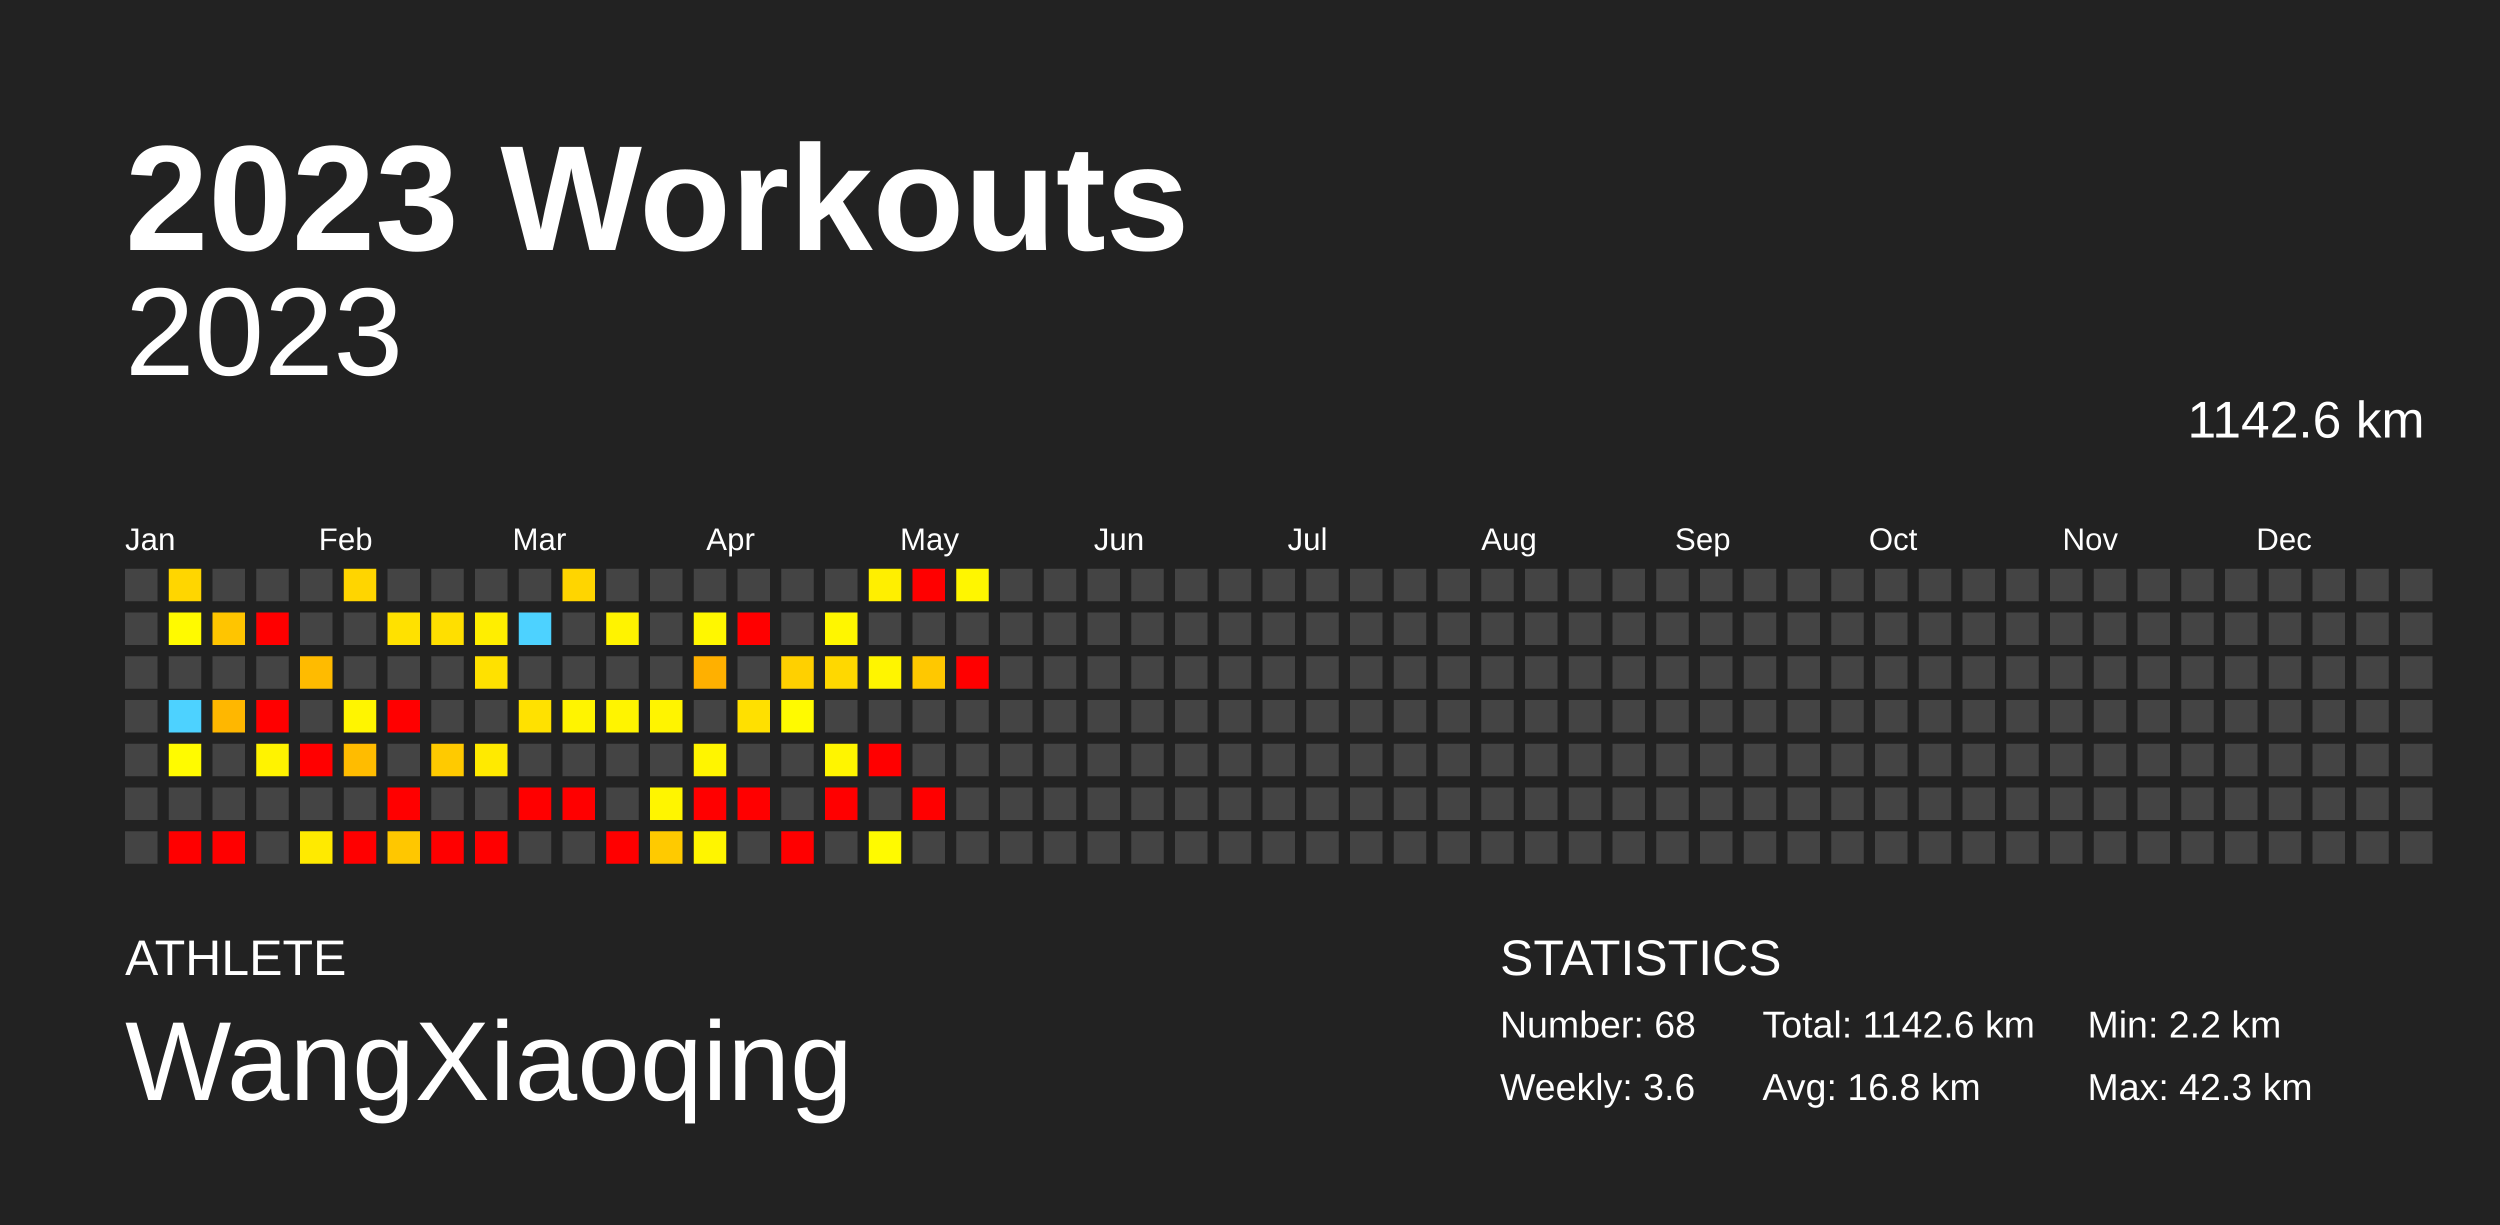
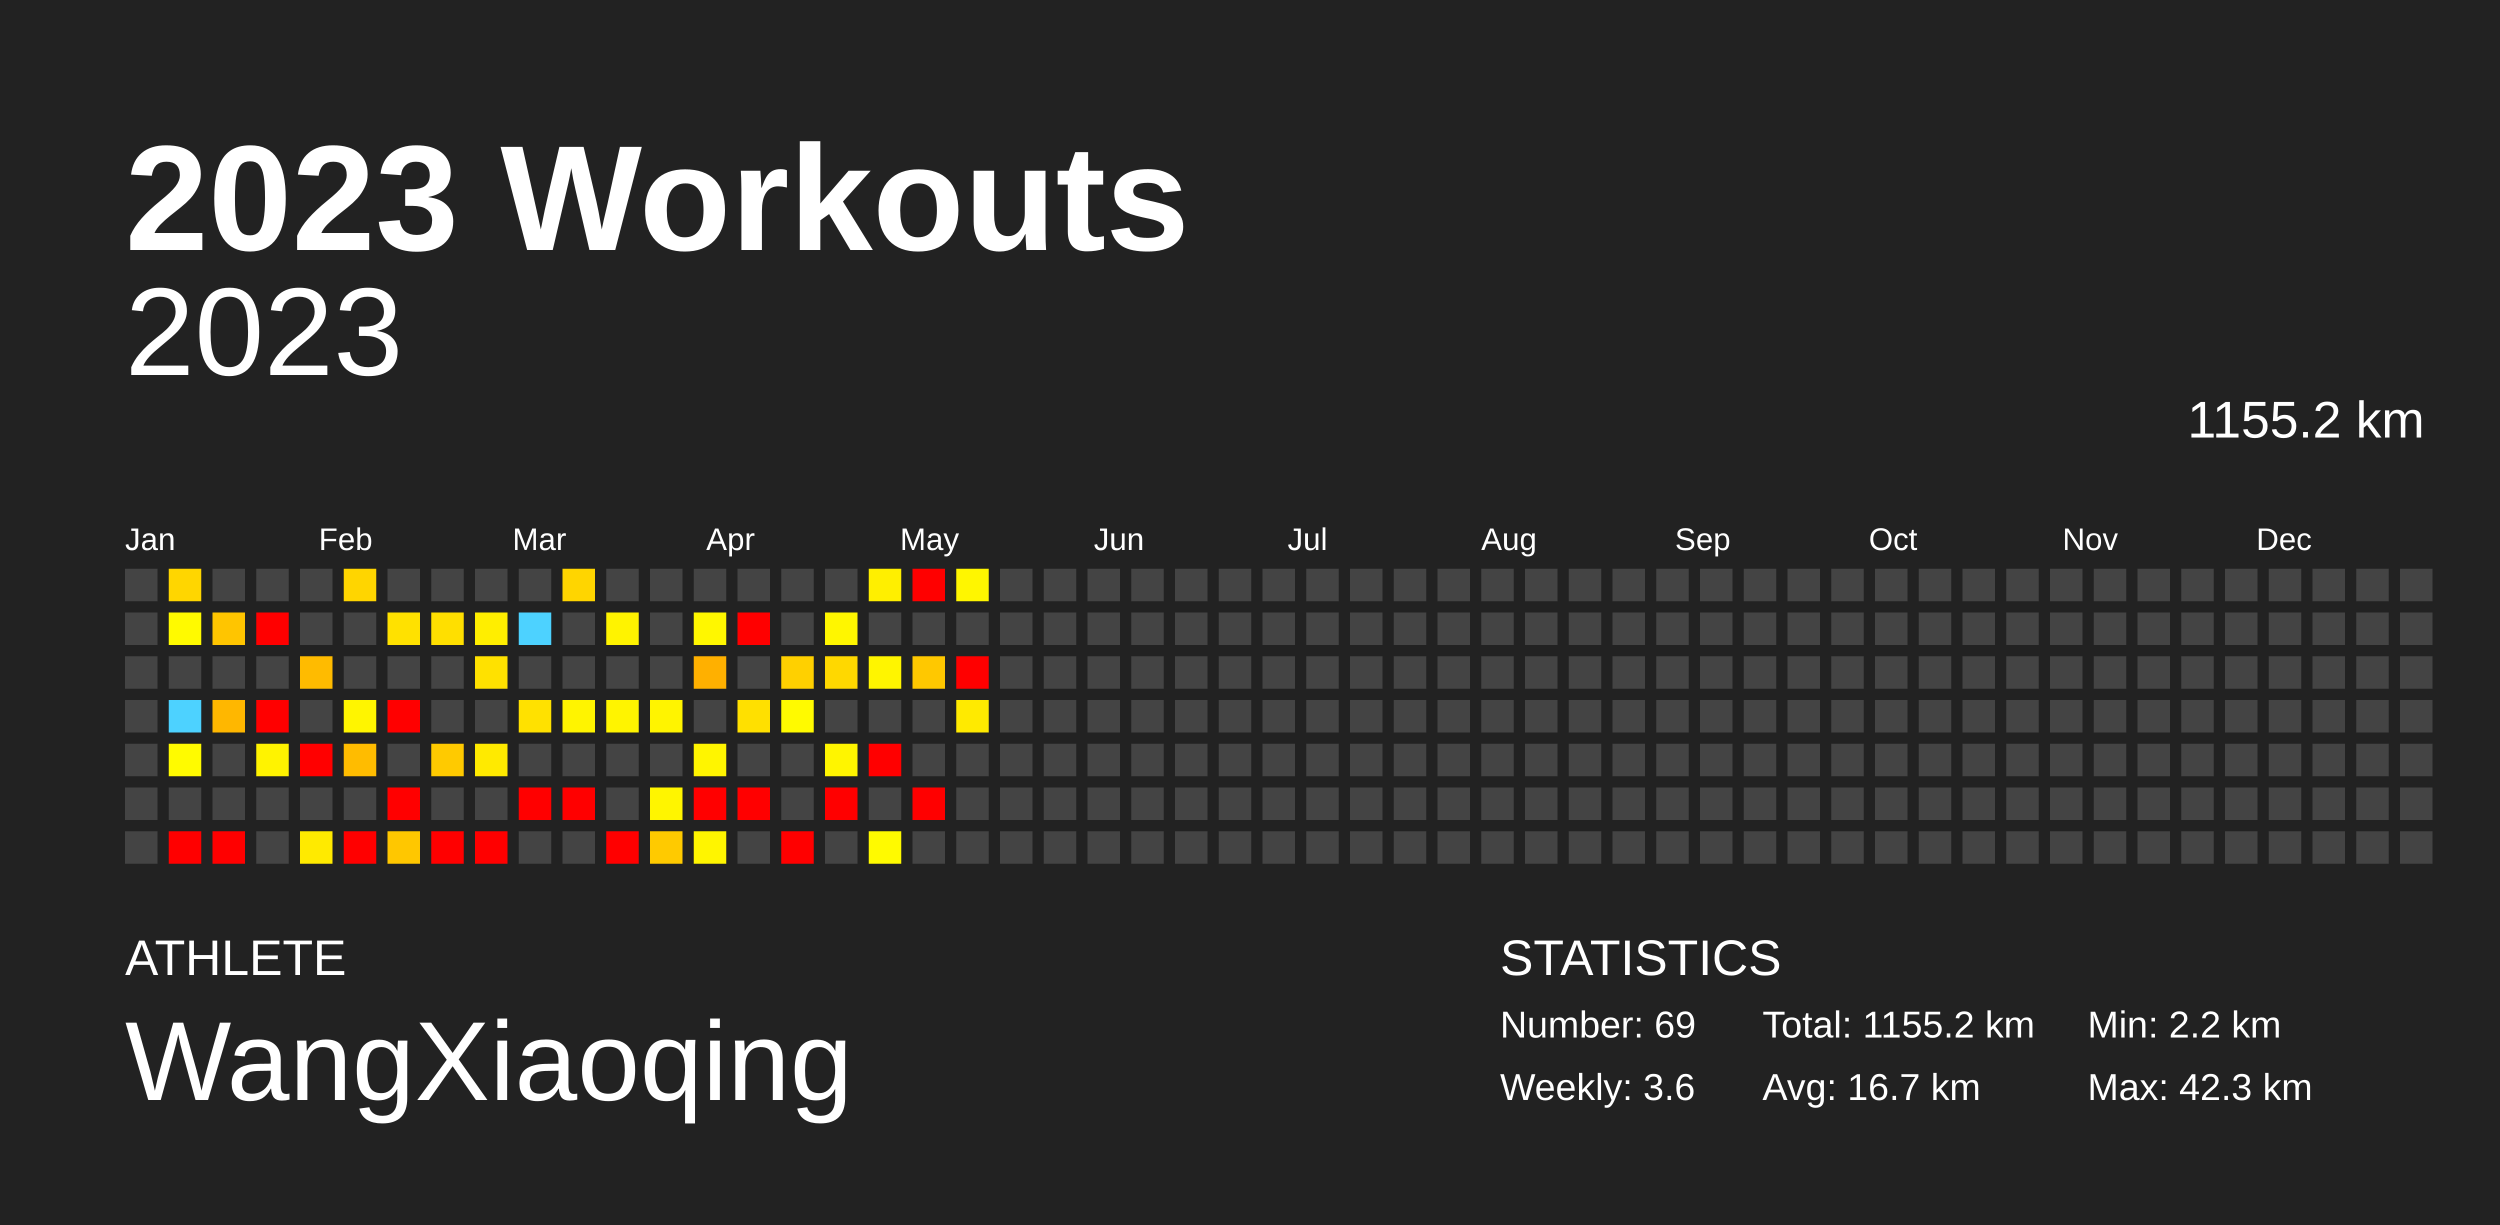
<svg xmlns="http://www.w3.org/2000/svg" baseProfile="full" height="98mm" version="1.1" viewBox="0,0,200,98" width="200mm">
  <defs />
  <rect fill="#222222" height="98" width="200" x="0" y="0" />
  <text fill="#FFFFFF" style="font-size:12px; font-family:Arial; font-weight:bold;" x="10" y="20">2023 Workouts</text>
  <text fill="#FFFFFF" style="font-size:4px; font-family:Arial" x="10" y="78">ATHLETE</text>
  <text fill="#FFFFFF" style="font-size:9px; font-family:Arial" x="10" y="88">WangXiaoqing</text>
  <text fill="#FFFFFF" style="font-size:4px; font-family:Arial" x="120" y="78">STATISTICS</text>
-   <text fill="#FFFFFF" style="font-size:3px; font-family:Arial" x="120" y="83">Number: 68</text>
+   <text fill="#FFFFFF" style="font-size:3px; font-family:Arial" x="120" y="83">Number: 69</text>
  <text fill="#FFFFFF" style="font-size:3px; font-family:Arial" x="120" y="88">Weekly: 3.6</text>
-   <text fill="#FFFFFF" style="font-size:3px; font-family:Arial" x="141" y="83">Total: 1142.6 km</text>
-   <text fill="#FFFFFF" style="font-size:3px; font-family:Arial" x="141" y="88">Avg: 16.8 km</text>
+   <text fill="#FFFFFF" style="font-size:3px; font-family:Arial" x="141" y="83">Total: 1155.2 km</text>
+   <text fill="#FFFFFF" style="font-size:3px; font-family:Arial" x="141" y="88">Avg: 16.7 km</text>
  <text fill="#FFFFFF" style="font-size:3px; font-family:Arial" x="167" y="83">Min: 2.2 km</text>
  <text fill="#FFFFFF" style="font-size:3px; font-family:Arial" x="167" y="88">Max: 42.3 km</text>
  <text alignment-baseline="hanging" fill="#FFFFFF" style="font-size:10.0px; font-family:Arial;" x="10" y="30">2023</text>
-   <text alignment-baseline="hanging" fill="#FFFFFF" style="font-size:4.125px; font-family:Arial;" x="175" y="35">1142.6 km</text>
+   <text alignment-baseline="hanging" fill="#FFFFFF" style="font-size:4.125px; font-family:Arial;" x="175" y="35">1155.2 km</text>
  <text fill="#FFFFFF" style="font-size:2.5px; font-family:Arial" x="10.0" y="44">Jan</text>
  <text fill="#FFFFFF" style="font-size:2.5px; font-family:Arial" x="25.5" y="44">Feb</text>
  <text fill="#FFFFFF" style="font-size:2.5px; font-family:Arial" x="41.0" y="44">Mar</text>
  <text fill="#FFFFFF" style="font-size:2.5px; font-family:Arial" x="56.5" y="44">Apr</text>
  <text fill="#FFFFFF" style="font-size:2.5px; font-family:Arial" x="72.0" y="44">May</text>
  <text fill="#FFFFFF" style="font-size:2.5px; font-family:Arial" x="87.5" y="44">Jun</text>
  <text fill="#FFFFFF" style="font-size:2.5px; font-family:Arial" x="103.0" y="44">Jul</text>
  <text fill="#FFFFFF" style="font-size:2.5px; font-family:Arial" x="118.5" y="44">Aug</text>
  <text fill="#FFFFFF" style="font-size:2.5px; font-family:Arial" x="134.0" y="44">Sep</text>
  <text fill="#FFFFFF" style="font-size:2.5px; font-family:Arial" x="149.5" y="44">Oct</text>
  <text fill="#FFFFFF" style="font-size:2.5px; font-family:Arial" x="165.0" y="44">Nov</text>
  <text fill="#FFFFFF" style="font-size:2.5px; font-family:Arial" x="180.5" y="44">Dec</text>
  <rect fill="#444444" height="2.6" width="2.6" x="10.0" y="45.5" />
  <rect fill="#444444" height="2.6" width="2.6" x="10.0" y="49.0" />
  <rect fill="#444444" height="2.6" width="2.6" x="10.0" y="52.5" />
  <rect fill="#444444" height="2.6" width="2.6" x="10.0" y="56.0" />
  <rect fill="#444444" height="2.6" width="2.6" x="10.0" y="59.5" />
  <rect fill="#444444" height="2.6" width="2.6" x="10.0" y="63.0" />
  <rect fill="#444444" height="2.6" width="2.6" x="10.0" y="66.5" />
  <rect fill="#ffd600" height="2.6" width="2.6" x="13.5" y="45.5" />
  <rect fill="#fffa00" height="2.6" width="2.6" x="13.5" y="49.0" />
  <rect fill="#444444" height="2.6" width="2.6" x="13.5" y="52.5" />
  <rect fill="#4dd2ff" height="2.6" width="2.6" x="13.5" y="56.0" />
  <rect fill="#fffb00" height="2.6" width="2.6" x="13.5" y="59.5" />
  <rect fill="#444444" height="2.6" width="2.6" x="13.5" y="63.0" />
  <rect fill="red" height="2.6" width="2.6" x="13.5" y="66.5" />
  <rect fill="#444444" height="2.6" width="2.6" x="17.0" y="45.5" />
  <rect fill="#ffc500" height="2.6" width="2.6" x="17.0" y="49.0" />
  <rect fill="#444444" height="2.6" width="2.6" x="17.0" y="52.5" />
  <rect fill="#ffb700" height="2.6" width="2.6" x="17.0" y="56.0" />
  <rect fill="#444444" height="2.6" width="2.6" x="17.0" y="59.5" />
  <rect fill="#444444" height="2.6" width="2.6" x="17.0" y="63.0" />
  <rect fill="red" height="2.6" width="2.6" x="17.0" y="66.5" />
  <rect fill="#444444" height="2.6" width="2.6" x="20.5" y="45.5" />
  <rect fill="red" height="2.6" width="2.6" x="20.5" y="49.0" />
  <rect fill="#444444" height="2.6" width="2.6" x="20.5" y="52.5" />
  <rect fill="red" height="2.6" width="2.6" x="20.5" y="56.0" />
  <rect fill="#fff300" height="2.6" width="2.6" x="20.5" y="59.5" />
  <rect fill="#444444" height="2.6" width="2.6" x="20.5" y="63.0" />
  <rect fill="#444444" height="2.6" width="2.6" x="20.5" y="66.5" />
  <rect fill="#444444" height="2.6" width="2.6" x="24.0" y="45.5" />
  <rect fill="#444444" height="2.6" width="2.6" x="24.0" y="49.0" />
  <rect fill="#ffbb00" height="2.6" width="2.6" x="24.0" y="52.5" />
  <rect fill="#444444" height="2.6" width="2.6" x="24.0" y="56.0" />
  <rect fill="red" height="2.6" width="2.6" x="24.0" y="59.5" />
  <rect fill="#444444" height="2.6" width="2.6" x="24.0" y="63.0" />
  <rect fill="#ffea00" height="2.6" width="2.6" x="24.0" y="66.5" />
  <rect fill="#ffd500" height="2.6" width="2.6" x="27.5" y="45.5" />
  <rect fill="#444444" height="2.6" width="2.6" x="27.5" y="49.0" />
  <rect fill="#444444" height="2.6" width="2.6" x="27.5" y="52.5" />
  <rect fill="#fff500" height="2.6" width="2.6" x="27.5" y="56.0" />
  <rect fill="#ffbc00" height="2.6" width="2.6" x="27.5" y="59.5" />
  <rect fill="#444444" height="2.6" width="2.6" x="27.5" y="63.0" />
  <rect fill="red" height="2.6" width="2.6" x="27.5" y="66.5" />
  <rect fill="#444444" height="2.6" width="2.6" x="31.0" y="45.5" />
  <rect fill="#ffe100" height="2.6" width="2.6" x="31.0" y="49.0" />
  <rect fill="#444444" height="2.6" width="2.6" x="31.0" y="52.5" />
  <rect fill="red" height="2.6" width="2.6" x="31.0" y="56.0" />
  <rect fill="#444444" height="2.6" width="2.6" x="31.0" y="59.5" />
  <rect fill="red" height="2.6" width="2.6" x="31.0" y="63.0" />
  <rect fill="#ffc700" height="2.6" width="2.6" x="31.0" y="66.5" />
  <rect fill="#444444" height="2.6" width="2.6" x="34.5" y="45.5" />
  <rect fill="#ffdf00" height="2.6" width="2.6" x="34.5" y="49.0" />
  <rect fill="#444444" height="2.6" width="2.6" x="34.5" y="52.5" />
  <rect fill="#444444" height="2.6" width="2.6" x="34.5" y="56.0" />
  <rect fill="#ffca00" height="2.6" width="2.6" x="34.5" y="59.5" />
  <rect fill="#444444" height="2.6" width="2.6" x="34.5" y="63.0" />
  <rect fill="red" height="2.6" width="2.6" x="34.5" y="66.5" />
  <rect fill="#444444" height="2.6" width="2.6" x="38.0" y="45.5" />
  <rect fill="#ffee00" height="2.6" width="2.6" x="38.0" y="49.0" />
  <rect fill="#ffe100" height="2.6" width="2.6" x="38.0" y="52.5" />
  <rect fill="#444444" height="2.6" width="2.6" x="38.0" y="56.0" />
  <rect fill="#ffea00" height="2.6" width="2.6" x="38.0" y="59.5" />
  <rect fill="#444444" height="2.6" width="2.6" x="38.0" y="63.0" />
  <rect fill="red" height="2.6" width="2.6" x="38.0" y="66.5" />
  <rect fill="#444444" height="2.6" width="2.6" x="41.5" y="45.5" />
  <rect fill="#4dd2ff" height="2.6" width="2.6" x="41.5" y="49.0" />
  <rect fill="#444444" height="2.6" width="2.6" x="41.5" y="52.5" />
  <rect fill="#ffe100" height="2.6" width="2.6" x="41.5" y="56.0" />
  <rect fill="#444444" height="2.6" width="2.6" x="41.5" y="59.5" />
  <rect fill="red" height="2.6" width="2.6" x="41.5" y="63.0" />
  <rect fill="#444444" height="2.6" width="2.6" x="41.5" y="66.5" />
  <rect fill="#ffd500" height="2.6" width="2.6" x="45.0" y="45.5" />
  <rect fill="#444444" height="2.6" width="2.6" x="45.0" y="49.0" />
  <rect fill="#444444" height="2.6" width="2.6" x="45.0" y="52.5" />
  <rect fill="#fff400" height="2.6" width="2.6" x="45.0" y="56.0" />
  <rect fill="#444444" height="2.6" width="2.6" x="45.0" y="59.5" />
  <rect fill="red" height="2.6" width="2.6" x="45.0" y="63.0" />
  <rect fill="#444444" height="2.6" width="2.6" x="45.0" y="66.5" />
  <rect fill="#444444" height="2.6" width="2.6" x="48.5" y="45.5" />
  <rect fill="#fff300" height="2.6" width="2.6" x="48.5" y="49.0" />
  <rect fill="#444444" height="2.6" width="2.6" x="48.5" y="52.5" />
  <rect fill="#fff400" height="2.6" width="2.6" x="48.5" y="56.0" />
  <rect fill="#444444" height="2.6" width="2.6" x="48.5" y="59.5" />
  <rect fill="#444444" height="2.6" width="2.6" x="48.5" y="63.0" />
  <rect fill="red" height="2.6" width="2.6" x="48.5" y="66.5" />
  <rect fill="#444444" height="2.6" width="2.6" x="52.0" y="45.5" />
  <rect fill="#444444" height="2.6" width="2.6" x="52.0" y="49.0" />
  <rect fill="#444444" height="2.6" width="2.6" x="52.0" y="52.5" />
  <rect fill="#fff400" height="2.6" width="2.6" x="52.0" y="56.0" />
  <rect fill="#444444" height="2.6" width="2.6" x="52.0" y="59.5" />
  <rect fill="#fff500" height="2.6" width="2.6" x="52.0" y="63.0" />
  <rect fill="#ffca00" height="2.6" width="2.6" x="52.0" y="66.5" />
  <rect fill="#444444" height="2.6" width="2.6" x="55.5" y="45.5" />
  <rect fill="#fff700" height="2.6" width="2.6" x="55.5" y="49.0" />
  <rect fill="#ffb000" height="2.6" width="2.6" x="55.5" y="52.5" />
  <rect fill="#444444" height="2.6" width="2.6" x="55.5" y="56.0" />
  <rect fill="#fff500" height="2.6" width="2.6" x="55.5" y="59.5" />
  <rect fill="red" height="2.6" width="2.6" x="55.5" y="63.0" />
  <rect fill="#fff500" height="2.6" width="2.6" x="55.5" y="66.5" />
  <rect fill="#444444" height="2.6" width="2.6" x="59.0" y="45.5" />
  <rect fill="red" height="2.6" width="2.6" x="59.0" y="49.0" />
  <rect fill="#444444" height="2.6" width="2.6" x="59.0" y="52.5" />
  <rect fill="#ffe000" height="2.6" width="2.6" x="59.0" y="56.0" />
  <rect fill="#444444" height="2.6" width="2.6" x="59.0" y="59.5" />
  <rect fill="red" height="2.6" width="2.6" x="59.0" y="63.0" />
  <rect fill="#444444" height="2.6" width="2.6" x="59.0" y="66.5" />
  <rect fill="#444444" height="2.6" width="2.6" x="62.5" y="45.5" />
  <rect fill="#444444" height="2.6" width="2.6" x="62.5" y="49.0" />
  <rect fill="#ffd000" height="2.6" width="2.6" x="62.5" y="52.5" />
  <rect fill="#fffa00" height="2.6" width="2.6" x="62.5" y="56.0" />
  <rect fill="#444444" height="2.6" width="2.6" x="62.5" y="59.5" />
  <rect fill="#444444" height="2.6" width="2.6" x="62.5" y="63.0" />
  <rect fill="red" height="2.6" width="2.6" x="62.5" y="66.5" />
  <rect fill="#444444" height="2.6" width="2.6" x="66.0" y="45.5" />
  <rect fill="#fff600" height="2.6" width="2.6" x="66.0" y="49.0" />
  <rect fill="#ffd800" height="2.6" width="2.6" x="66.0" y="52.5" />
  <rect fill="#444444" height="2.6" width="2.6" x="66.0" y="56.0" />
  <rect fill="#fff500" height="2.6" width="2.6" x="66.0" y="59.5" />
  <rect fill="red" height="2.6" width="2.6" x="66.0" y="63.0" />
  <rect fill="#444444" height="2.6" width="2.6" x="66.0" y="66.5" />
  <rect fill="#ffef00" height="2.6" width="2.6" x="69.5" y="45.5" />
  <rect fill="#444444" height="2.6" width="2.6" x="69.5" y="49.0" />
  <rect fill="#fff500" height="2.6" width="2.6" x="69.5" y="52.5" />
  <rect fill="#444444" height="2.6" width="2.6" x="69.5" y="56.0" />
  <rect fill="red" height="2.6" width="2.6" x="69.5" y="59.5" />
  <rect fill="#444444" height="2.6" width="2.6" x="69.5" y="63.0" />
  <rect fill="#fffa00" height="2.6" width="2.6" x="69.5" y="66.5" />
  <rect fill="red" height="2.6" width="2.6" x="73.0" y="45.5" />
  <rect fill="#444444" height="2.6" width="2.6" x="73.0" y="49.0" />
  <rect fill="#ffc800" height="2.6" width="2.6" x="73.0" y="52.5" />
  <rect fill="#444444" height="2.6" width="2.6" x="73.0" y="56.0" />
  <rect fill="#444444" height="2.6" width="2.6" x="73.0" y="59.5" />
  <rect fill="red" height="2.6" width="2.6" x="73.0" y="63.0" />
  <rect fill="#444444" height="2.6" width="2.6" x="73.0" y="66.5" />
  <rect fill="#fff600" height="2.6" width="2.6" x="76.5" y="45.5" />
  <rect fill="#444444" height="2.6" width="2.6" x="76.5" y="49.0" />
  <rect fill="red" height="2.6" width="2.6" x="76.5" y="52.5" />
-   <rect fill="#444444" height="2.6" width="2.6" x="76.5" y="56.0" />
+   <rect fill="#ffea00" height="2.6" width="2.6" x="76.5" y="56.0" />
  <rect fill="#444444" height="2.6" width="2.6" x="76.5" y="59.5" />
  <rect fill="#444444" height="2.6" width="2.6" x="76.5" y="63.0" />
  <rect fill="#444444" height="2.6" width="2.6" x="76.5" y="66.5" />
  <rect fill="#444444" height="2.6" width="2.6" x="80.0" y="45.5" />
  <rect fill="#444444" height="2.6" width="2.6" x="80.0" y="49.0" />
  <rect fill="#444444" height="2.6" width="2.6" x="80.0" y="52.5" />
  <rect fill="#444444" height="2.6" width="2.6" x="80.0" y="56.0" />
  <rect fill="#444444" height="2.6" width="2.6" x="80.0" y="59.5" />
  <rect fill="#444444" height="2.6" width="2.6" x="80.0" y="63.0" />
  <rect fill="#444444" height="2.6" width="2.6" x="80.0" y="66.5" />
  <rect fill="#444444" height="2.6" width="2.6" x="83.5" y="45.5" />
  <rect fill="#444444" height="2.6" width="2.6" x="83.5" y="49.0" />
  <rect fill="#444444" height="2.6" width="2.6" x="83.5" y="52.5" />
  <rect fill="#444444" height="2.6" width="2.6" x="83.5" y="56.0" />
  <rect fill="#444444" height="2.6" width="2.6" x="83.5" y="59.5" />
  <rect fill="#444444" height="2.6" width="2.6" x="83.5" y="63.0" />
  <rect fill="#444444" height="2.6" width="2.6" x="83.5" y="66.5" />
  <rect fill="#444444" height="2.6" width="2.6" x="87.0" y="45.5" />
  <rect fill="#444444" height="2.6" width="2.6" x="87.0" y="49.0" />
  <rect fill="#444444" height="2.6" width="2.6" x="87.0" y="52.5" />
  <rect fill="#444444" height="2.6" width="2.6" x="87.0" y="56.0" />
  <rect fill="#444444" height="2.6" width="2.6" x="87.0" y="59.5" />
  <rect fill="#444444" height="2.6" width="2.6" x="87.0" y="63.0" />
  <rect fill="#444444" height="2.6" width="2.6" x="87.0" y="66.5" />
  <rect fill="#444444" height="2.6" width="2.6" x="90.5" y="45.5" />
  <rect fill="#444444" height="2.6" width="2.6" x="90.5" y="49.0" />
  <rect fill="#444444" height="2.6" width="2.6" x="90.5" y="52.5" />
  <rect fill="#444444" height="2.6" width="2.6" x="90.5" y="56.0" />
  <rect fill="#444444" height="2.6" width="2.6" x="90.5" y="59.5" />
  <rect fill="#444444" height="2.6" width="2.6" x="90.5" y="63.0" />
  <rect fill="#444444" height="2.6" width="2.6" x="90.5" y="66.5" />
  <rect fill="#444444" height="2.6" width="2.6" x="94.0" y="45.5" />
  <rect fill="#444444" height="2.6" width="2.6" x="94.0" y="49.0" />
  <rect fill="#444444" height="2.6" width="2.6" x="94.0" y="52.5" />
  <rect fill="#444444" height="2.6" width="2.6" x="94.0" y="56.0" />
  <rect fill="#444444" height="2.6" width="2.6" x="94.0" y="59.5" />
  <rect fill="#444444" height="2.6" width="2.6" x="94.0" y="63.0" />
  <rect fill="#444444" height="2.6" width="2.6" x="94.0" y="66.5" />
  <rect fill="#444444" height="2.6" width="2.6" x="97.5" y="45.5" />
  <rect fill="#444444" height="2.6" width="2.6" x="97.5" y="49.0" />
  <rect fill="#444444" height="2.6" width="2.6" x="97.5" y="52.5" />
  <rect fill="#444444" height="2.6" width="2.6" x="97.5" y="56.0" />
  <rect fill="#444444" height="2.6" width="2.6" x="97.5" y="59.5" />
  <rect fill="#444444" height="2.6" width="2.6" x="97.5" y="63.0" />
  <rect fill="#444444" height="2.6" width="2.6" x="97.5" y="66.5" />
  <rect fill="#444444" height="2.6" width="2.6" x="101.0" y="45.5" />
  <rect fill="#444444" height="2.6" width="2.6" x="101.0" y="49.0" />
  <rect fill="#444444" height="2.6" width="2.6" x="101.0" y="52.5" />
  <rect fill="#444444" height="2.6" width="2.6" x="101.0" y="56.0" />
  <rect fill="#444444" height="2.6" width="2.6" x="101.0" y="59.5" />
  <rect fill="#444444" height="2.6" width="2.6" x="101.0" y="63.0" />
  <rect fill="#444444" height="2.6" width="2.6" x="101.0" y="66.5" />
  <rect fill="#444444" height="2.6" width="2.6" x="104.5" y="45.5" />
  <rect fill="#444444" height="2.6" width="2.6" x="104.5" y="49.0" />
  <rect fill="#444444" height="2.6" width="2.6" x="104.5" y="52.5" />
  <rect fill="#444444" height="2.6" width="2.6" x="104.5" y="56.0" />
  <rect fill="#444444" height="2.6" width="2.6" x="104.5" y="59.5" />
  <rect fill="#444444" height="2.6" width="2.6" x="104.5" y="63.0" />
  <rect fill="#444444" height="2.6" width="2.6" x="104.5" y="66.5" />
  <rect fill="#444444" height="2.6" width="2.6" x="108.0" y="45.5" />
  <rect fill="#444444" height="2.6" width="2.6" x="108.0" y="49.0" />
  <rect fill="#444444" height="2.6" width="2.6" x="108.0" y="52.5" />
  <rect fill="#444444" height="2.6" width="2.6" x="108.0" y="56.0" />
  <rect fill="#444444" height="2.6" width="2.6" x="108.0" y="59.5" />
  <rect fill="#444444" height="2.6" width="2.6" x="108.0" y="63.0" />
  <rect fill="#444444" height="2.6" width="2.6" x="108.0" y="66.5" />
  <rect fill="#444444" height="2.6" width="2.6" x="111.5" y="45.5" />
  <rect fill="#444444" height="2.6" width="2.6" x="111.5" y="49.0" />
  <rect fill="#444444" height="2.6" width="2.6" x="111.5" y="52.5" />
  <rect fill="#444444" height="2.6" width="2.6" x="111.5" y="56.0" />
  <rect fill="#444444" height="2.6" width="2.6" x="111.5" y="59.5" />
  <rect fill="#444444" height="2.6" width="2.6" x="111.5" y="63.0" />
  <rect fill="#444444" height="2.6" width="2.6" x="111.5" y="66.5" />
  <rect fill="#444444" height="2.6" width="2.6" x="115.0" y="45.5" />
  <rect fill="#444444" height="2.6" width="2.6" x="115.0" y="49.0" />
  <rect fill="#444444" height="2.6" width="2.6" x="115.0" y="52.5" />
  <rect fill="#444444" height="2.6" width="2.6" x="115.0" y="56.0" />
  <rect fill="#444444" height="2.6" width="2.6" x="115.0" y="59.5" />
  <rect fill="#444444" height="2.6" width="2.6" x="115.0" y="63.0" />
  <rect fill="#444444" height="2.6" width="2.6" x="115.0" y="66.5" />
  <rect fill="#444444" height="2.6" width="2.6" x="118.5" y="45.5" />
  <rect fill="#444444" height="2.6" width="2.6" x="118.5" y="49.0" />
  <rect fill="#444444" height="2.6" width="2.6" x="118.5" y="52.5" />
  <rect fill="#444444" height="2.6" width="2.6" x="118.5" y="56.0" />
  <rect fill="#444444" height="2.6" width="2.6" x="118.5" y="59.5" />
  <rect fill="#444444" height="2.6" width="2.6" x="118.5" y="63.0" />
  <rect fill="#444444" height="2.6" width="2.6" x="118.5" y="66.5" />
  <rect fill="#444444" height="2.6" width="2.6" x="122.0" y="45.5" />
  <rect fill="#444444" height="2.6" width="2.6" x="122.0" y="49.0" />
  <rect fill="#444444" height="2.6" width="2.6" x="122.0" y="52.5" />
  <rect fill="#444444" height="2.6" width="2.6" x="122.0" y="56.0" />
  <rect fill="#444444" height="2.6" width="2.6" x="122.0" y="59.5" />
  <rect fill="#444444" height="2.6" width="2.6" x="122.0" y="63.0" />
  <rect fill="#444444" height="2.6" width="2.6" x="122.0" y="66.5" />
  <rect fill="#444444" height="2.6" width="2.6" x="125.5" y="45.5" />
  <rect fill="#444444" height="2.6" width="2.6" x="125.5" y="49.0" />
  <rect fill="#444444" height="2.6" width="2.6" x="125.5" y="52.5" />
  <rect fill="#444444" height="2.6" width="2.6" x="125.5" y="56.0" />
  <rect fill="#444444" height="2.6" width="2.6" x="125.5" y="59.5" />
  <rect fill="#444444" height="2.6" width="2.6" x="125.5" y="63.0" />
  <rect fill="#444444" height="2.6" width="2.6" x="125.5" y="66.5" />
  <rect fill="#444444" height="2.6" width="2.6" x="129.0" y="45.5" />
  <rect fill="#444444" height="2.6" width="2.6" x="129.0" y="49.0" />
  <rect fill="#444444" height="2.6" width="2.6" x="129.0" y="52.5" />
  <rect fill="#444444" height="2.6" width="2.6" x="129.0" y="56.0" />
  <rect fill="#444444" height="2.6" width="2.6" x="129.0" y="59.5" />
  <rect fill="#444444" height="2.6" width="2.6" x="129.0" y="63.0" />
  <rect fill="#444444" height="2.6" width="2.6" x="129.0" y="66.5" />
  <rect fill="#444444" height="2.6" width="2.6" x="132.5" y="45.5" />
  <rect fill="#444444" height="2.6" width="2.6" x="132.5" y="49.0" />
  <rect fill="#444444" height="2.6" width="2.6" x="132.5" y="52.5" />
  <rect fill="#444444" height="2.6" width="2.6" x="132.5" y="56.0" />
  <rect fill="#444444" height="2.6" width="2.6" x="132.5" y="59.5" />
  <rect fill="#444444" height="2.6" width="2.6" x="132.5" y="63.0" />
  <rect fill="#444444" height="2.6" width="2.6" x="132.5" y="66.5" />
  <rect fill="#444444" height="2.6" width="2.6" x="136.0" y="45.5" />
  <rect fill="#444444" height="2.6" width="2.6" x="136.0" y="49.0" />
  <rect fill="#444444" height="2.6" width="2.6" x="136.0" y="52.5" />
  <rect fill="#444444" height="2.6" width="2.6" x="136.0" y="56.0" />
  <rect fill="#444444" height="2.6" width="2.6" x="136.0" y="59.5" />
  <rect fill="#444444" height="2.6" width="2.6" x="136.0" y="63.0" />
  <rect fill="#444444" height="2.6" width="2.6" x="136.0" y="66.5" />
  <rect fill="#444444" height="2.6" width="2.6" x="139.5" y="45.5" />
  <rect fill="#444444" height="2.6" width="2.6" x="139.5" y="49.0" />
  <rect fill="#444444" height="2.6" width="2.6" x="139.5" y="52.5" />
  <rect fill="#444444" height="2.6" width="2.6" x="139.5" y="56.0" />
  <rect fill="#444444" height="2.6" width="2.6" x="139.5" y="59.5" />
  <rect fill="#444444" height="2.6" width="2.6" x="139.5" y="63.0" />
  <rect fill="#444444" height="2.6" width="2.6" x="139.5" y="66.5" />
  <rect fill="#444444" height="2.6" width="2.6" x="143.0" y="45.5" />
  <rect fill="#444444" height="2.6" width="2.6" x="143.0" y="49.0" />
  <rect fill="#444444" height="2.6" width="2.6" x="143.0" y="52.5" />
  <rect fill="#444444" height="2.6" width="2.6" x="143.0" y="56.0" />
  <rect fill="#444444" height="2.6" width="2.6" x="143.0" y="59.5" />
  <rect fill="#444444" height="2.6" width="2.6" x="143.0" y="63.0" />
  <rect fill="#444444" height="2.6" width="2.6" x="143.0" y="66.5" />
  <rect fill="#444444" height="2.6" width="2.6" x="146.5" y="45.5" />
  <rect fill="#444444" height="2.6" width="2.6" x="146.5" y="49.0" />
  <rect fill="#444444" height="2.6" width="2.6" x="146.5" y="52.5" />
  <rect fill="#444444" height="2.6" width="2.6" x="146.5" y="56.0" />
  <rect fill="#444444" height="2.6" width="2.6" x="146.5" y="59.5" />
  <rect fill="#444444" height="2.6" width="2.6" x="146.5" y="63.0" />
  <rect fill="#444444" height="2.6" width="2.6" x="146.5" y="66.5" />
  <rect fill="#444444" height="2.6" width="2.6" x="150.0" y="45.5" />
  <rect fill="#444444" height="2.6" width="2.6" x="150.0" y="49.0" />
  <rect fill="#444444" height="2.6" width="2.6" x="150.0" y="52.5" />
  <rect fill="#444444" height="2.6" width="2.6" x="150.0" y="56.0" />
  <rect fill="#444444" height="2.6" width="2.6" x="150.0" y="59.5" />
  <rect fill="#444444" height="2.6" width="2.6" x="150.0" y="63.0" />
  <rect fill="#444444" height="2.6" width="2.6" x="150.0" y="66.5" />
  <rect fill="#444444" height="2.6" width="2.6" x="153.5" y="45.5" />
  <rect fill="#444444" height="2.6" width="2.6" x="153.5" y="49.0" />
  <rect fill="#444444" height="2.6" width="2.6" x="153.5" y="52.5" />
  <rect fill="#444444" height="2.6" width="2.6" x="153.5" y="56.0" />
  <rect fill="#444444" height="2.6" width="2.6" x="153.5" y="59.5" />
  <rect fill="#444444" height="2.6" width="2.6" x="153.5" y="63.0" />
  <rect fill="#444444" height="2.6" width="2.6" x="153.5" y="66.5" />
  <rect fill="#444444" height="2.6" width="2.6" x="157.0" y="45.5" />
  <rect fill="#444444" height="2.6" width="2.6" x="157.0" y="49.0" />
  <rect fill="#444444" height="2.6" width="2.6" x="157.0" y="52.5" />
  <rect fill="#444444" height="2.6" width="2.6" x="157.0" y="56.0" />
  <rect fill="#444444" height="2.6" width="2.6" x="157.0" y="59.5" />
  <rect fill="#444444" height="2.6" width="2.6" x="157.0" y="63.0" />
  <rect fill="#444444" height="2.6" width="2.6" x="157.0" y="66.5" />
  <rect fill="#444444" height="2.6" width="2.6" x="160.5" y="45.5" />
  <rect fill="#444444" height="2.6" width="2.6" x="160.5" y="49.0" />
  <rect fill="#444444" height="2.6" width="2.6" x="160.5" y="52.5" />
  <rect fill="#444444" height="2.6" width="2.6" x="160.5" y="56.0" />
  <rect fill="#444444" height="2.6" width="2.6" x="160.5" y="59.5" />
  <rect fill="#444444" height="2.6" width="2.6" x="160.5" y="63.0" />
  <rect fill="#444444" height="2.6" width="2.6" x="160.5" y="66.5" />
  <rect fill="#444444" height="2.6" width="2.6" x="164.0" y="45.5" />
  <rect fill="#444444" height="2.6" width="2.6" x="164.0" y="49.0" />
  <rect fill="#444444" height="2.6" width="2.6" x="164.0" y="52.5" />
  <rect fill="#444444" height="2.6" width="2.6" x="164.0" y="56.0" />
  <rect fill="#444444" height="2.6" width="2.6" x="164.0" y="59.5" />
  <rect fill="#444444" height="2.6" width="2.6" x="164.0" y="63.0" />
  <rect fill="#444444" height="2.6" width="2.6" x="164.0" y="66.5" />
  <rect fill="#444444" height="2.6" width="2.6" x="167.5" y="45.5" />
  <rect fill="#444444" height="2.6" width="2.6" x="167.5" y="49.0" />
  <rect fill="#444444" height="2.6" width="2.6" x="167.5" y="52.5" />
  <rect fill="#444444" height="2.6" width="2.6" x="167.5" y="56.0" />
  <rect fill="#444444" height="2.6" width="2.6" x="167.5" y="59.5" />
  <rect fill="#444444" height="2.6" width="2.6" x="167.5" y="63.0" />
  <rect fill="#444444" height="2.6" width="2.6" x="167.5" y="66.5" />
  <rect fill="#444444" height="2.6" width="2.6" x="171.0" y="45.5" />
  <rect fill="#444444" height="2.6" width="2.6" x="171.0" y="49.0" />
  <rect fill="#444444" height="2.6" width="2.6" x="171.0" y="52.5" />
  <rect fill="#444444" height="2.6" width="2.6" x="171.0" y="56.0" />
  <rect fill="#444444" height="2.6" width="2.6" x="171.0" y="59.5" />
  <rect fill="#444444" height="2.6" width="2.6" x="171.0" y="63.0" />
  <rect fill="#444444" height="2.6" width="2.6" x="171.0" y="66.5" />
  <rect fill="#444444" height="2.6" width="2.6" x="174.5" y="45.5" />
  <rect fill="#444444" height="2.6" width="2.6" x="174.5" y="49.0" />
  <rect fill="#444444" height="2.6" width="2.6" x="174.5" y="52.5" />
  <rect fill="#444444" height="2.6" width="2.6" x="174.5" y="56.0" />
  <rect fill="#444444" height="2.6" width="2.6" x="174.5" y="59.5" />
  <rect fill="#444444" height="2.6" width="2.6" x="174.5" y="63.0" />
  <rect fill="#444444" height="2.6" width="2.6" x="174.5" y="66.5" />
  <rect fill="#444444" height="2.6" width="2.6" x="178.0" y="45.5" />
  <rect fill="#444444" height="2.6" width="2.6" x="178.0" y="49.0" />
  <rect fill="#444444" height="2.6" width="2.6" x="178.0" y="52.5" />
  <rect fill="#444444" height="2.6" width="2.6" x="178.0" y="56.0" />
  <rect fill="#444444" height="2.6" width="2.6" x="178.0" y="59.5" />
  <rect fill="#444444" height="2.6" width="2.6" x="178.0" y="63.0" />
  <rect fill="#444444" height="2.6" width="2.6" x="178.0" y="66.5" />
  <rect fill="#444444" height="2.6" width="2.6" x="181.5" y="45.5" />
  <rect fill="#444444" height="2.6" width="2.6" x="181.5" y="49.0" />
  <rect fill="#444444" height="2.6" width="2.6" x="181.5" y="52.5" />
  <rect fill="#444444" height="2.6" width="2.6" x="181.5" y="56.0" />
  <rect fill="#444444" height="2.6" width="2.6" x="181.5" y="59.5" />
  <rect fill="#444444" height="2.6" width="2.6" x="181.5" y="63.0" />
  <rect fill="#444444" height="2.6" width="2.6" x="181.5" y="66.5" />
  <rect fill="#444444" height="2.6" width="2.6" x="185.0" y="45.5" />
  <rect fill="#444444" height="2.6" width="2.6" x="185.0" y="49.0" />
  <rect fill="#444444" height="2.6" width="2.6" x="185.0" y="52.5" />
  <rect fill="#444444" height="2.6" width="2.6" x="185.0" y="56.0" />
  <rect fill="#444444" height="2.6" width="2.6" x="185.0" y="59.5" />
  <rect fill="#444444" height="2.6" width="2.6" x="185.0" y="63.0" />
  <rect fill="#444444" height="2.6" width="2.6" x="185.0" y="66.5" />
  <rect fill="#444444" height="2.6" width="2.6" x="188.5" y="45.5" />
  <rect fill="#444444" height="2.6" width="2.6" x="188.5" y="49.0" />
  <rect fill="#444444" height="2.6" width="2.6" x="188.5" y="52.5" />
  <rect fill="#444444" height="2.6" width="2.6" x="188.5" y="56.0" />
  <rect fill="#444444" height="2.6" width="2.6" x="188.5" y="59.5" />
  <rect fill="#444444" height="2.6" width="2.6" x="188.5" y="63.0" />
  <rect fill="#444444" height="2.6" width="2.6" x="188.5" y="66.5" />
  <rect fill="#444444" height="2.6" width="2.6" x="192.0" y="45.5" />
  <rect fill="#444444" height="2.6" width="2.6" x="192.0" y="49.0" />
  <rect fill="#444444" height="2.6" width="2.6" x="192.0" y="52.5" />
  <rect fill="#444444" height="2.6" width="2.6" x="192.0" y="56.0" />
  <rect fill="#444444" height="2.6" width="2.6" x="192.0" y="59.5" />
  <rect fill="#444444" height="2.6" width="2.6" x="192.0" y="63.0" />
  <rect fill="#444444" height="2.6" width="2.6" x="192.0" y="66.5" />
</svg>
